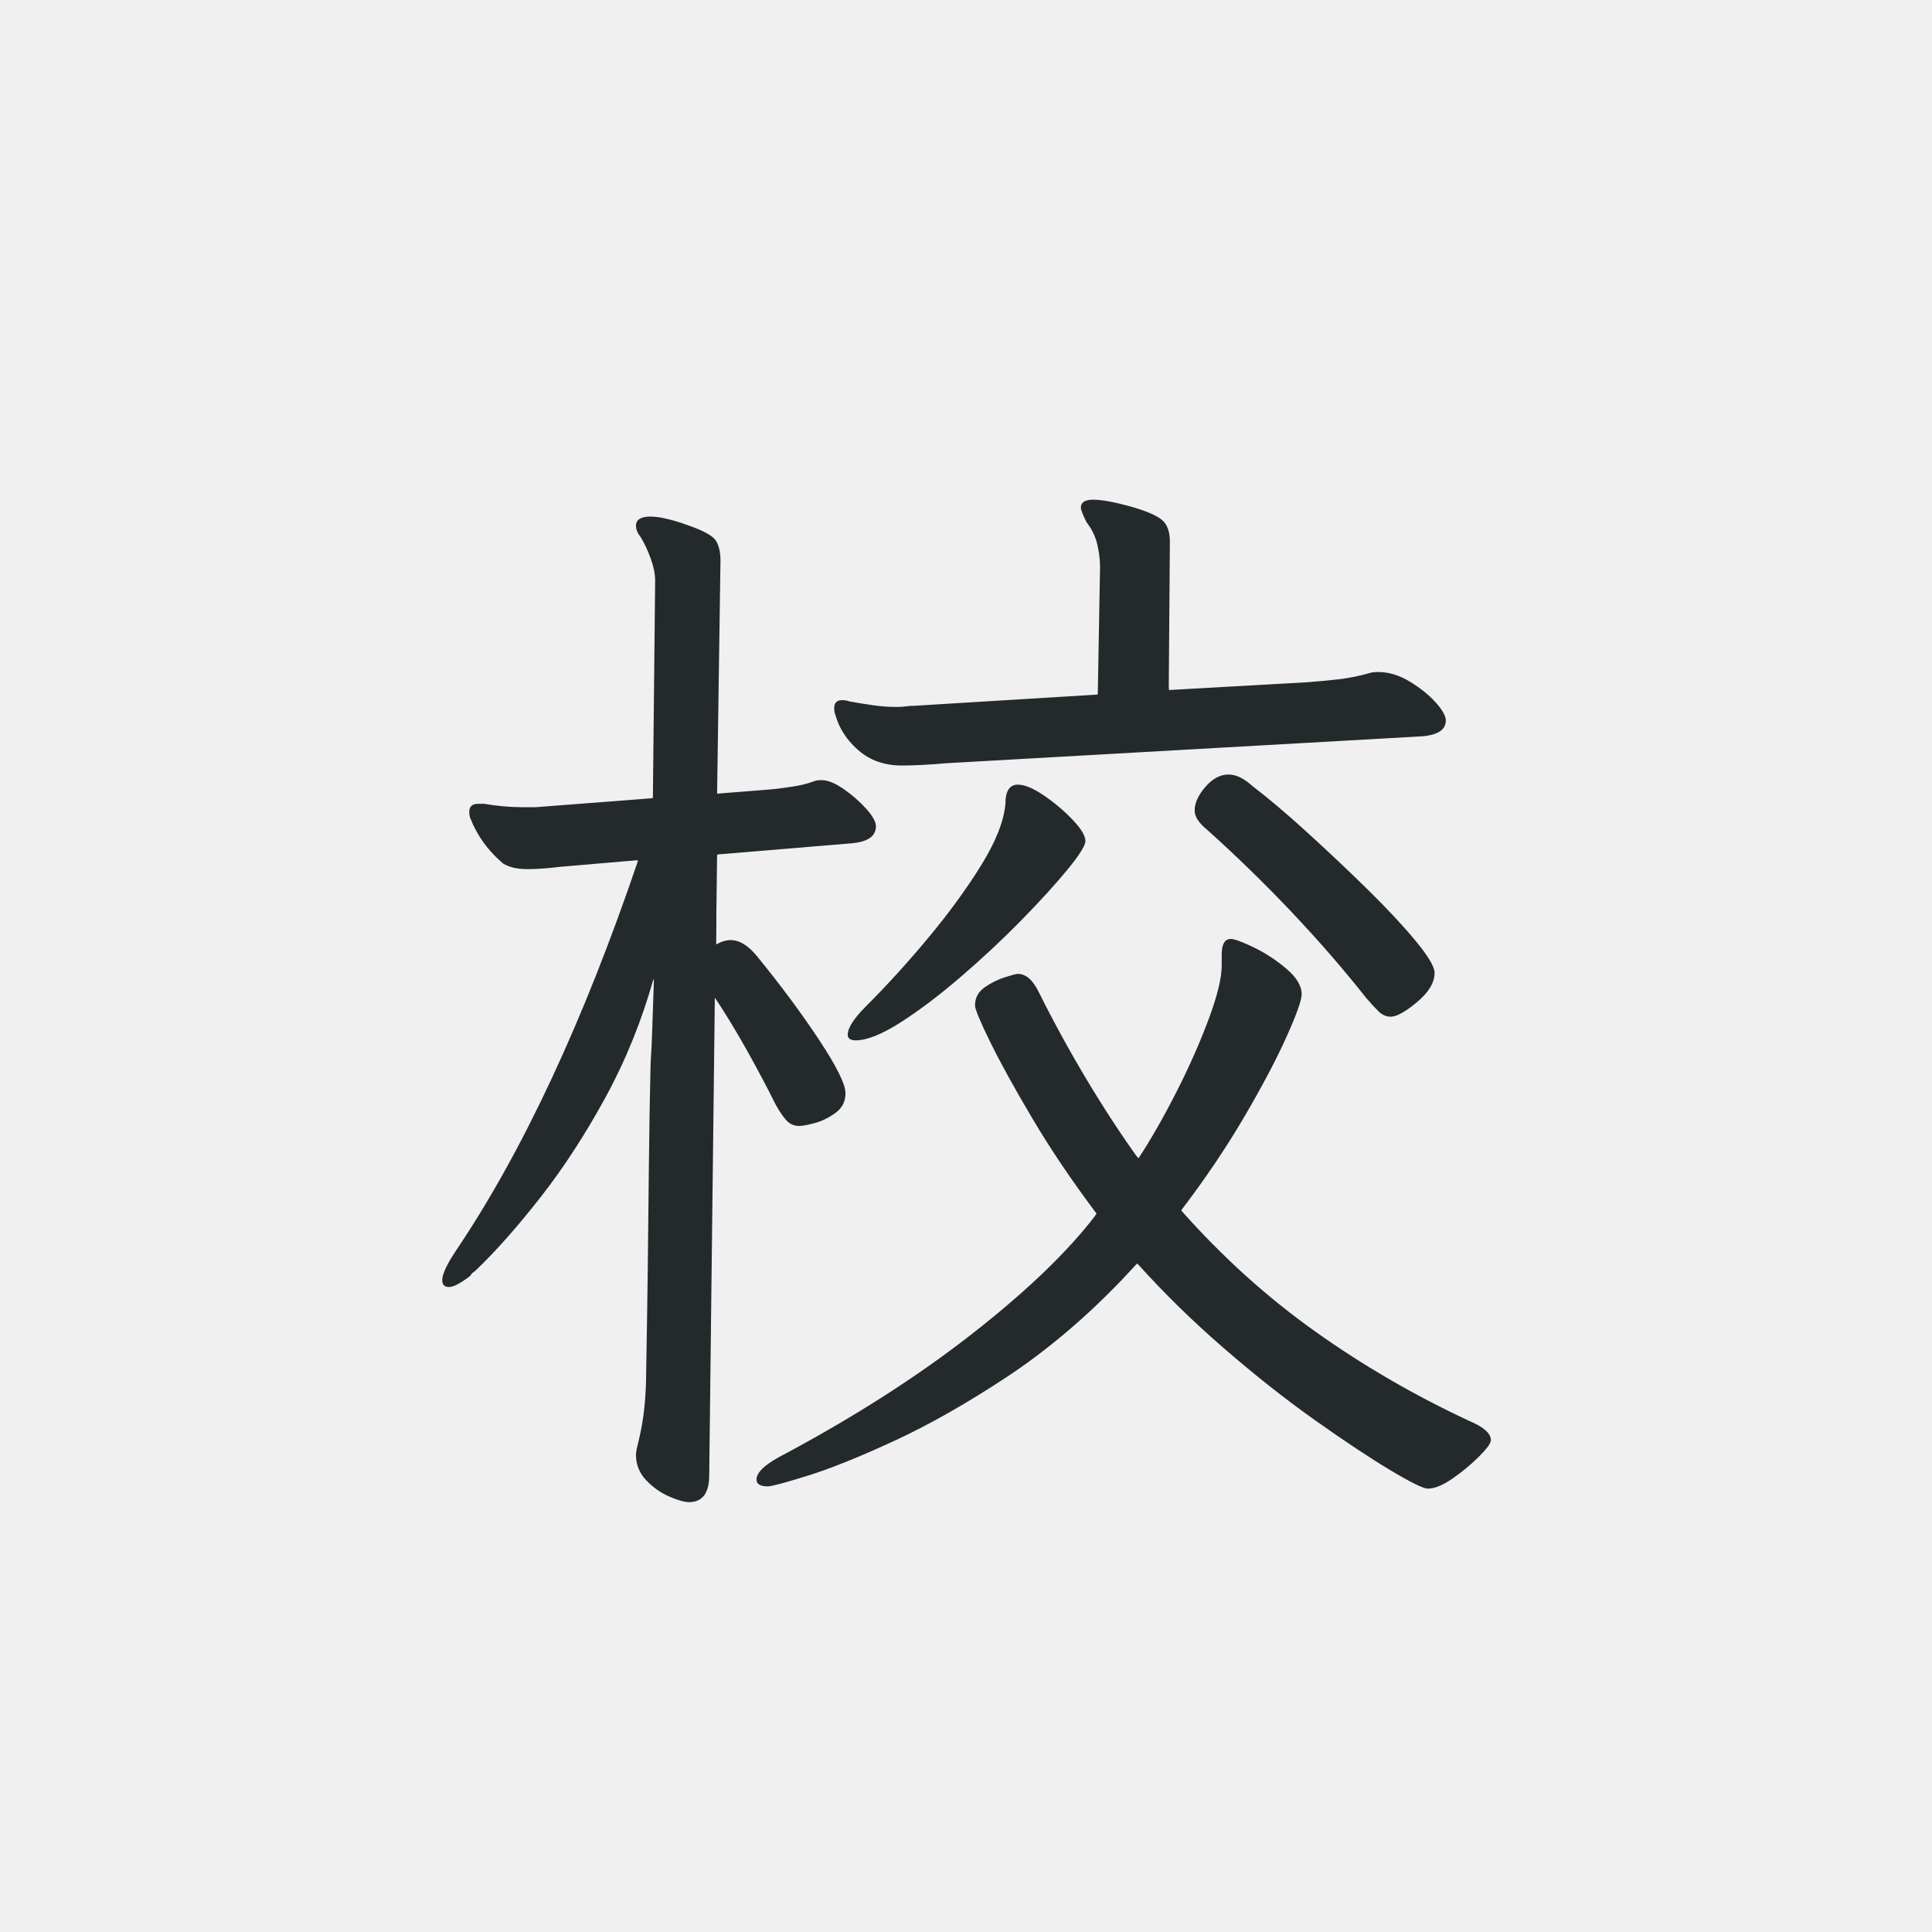
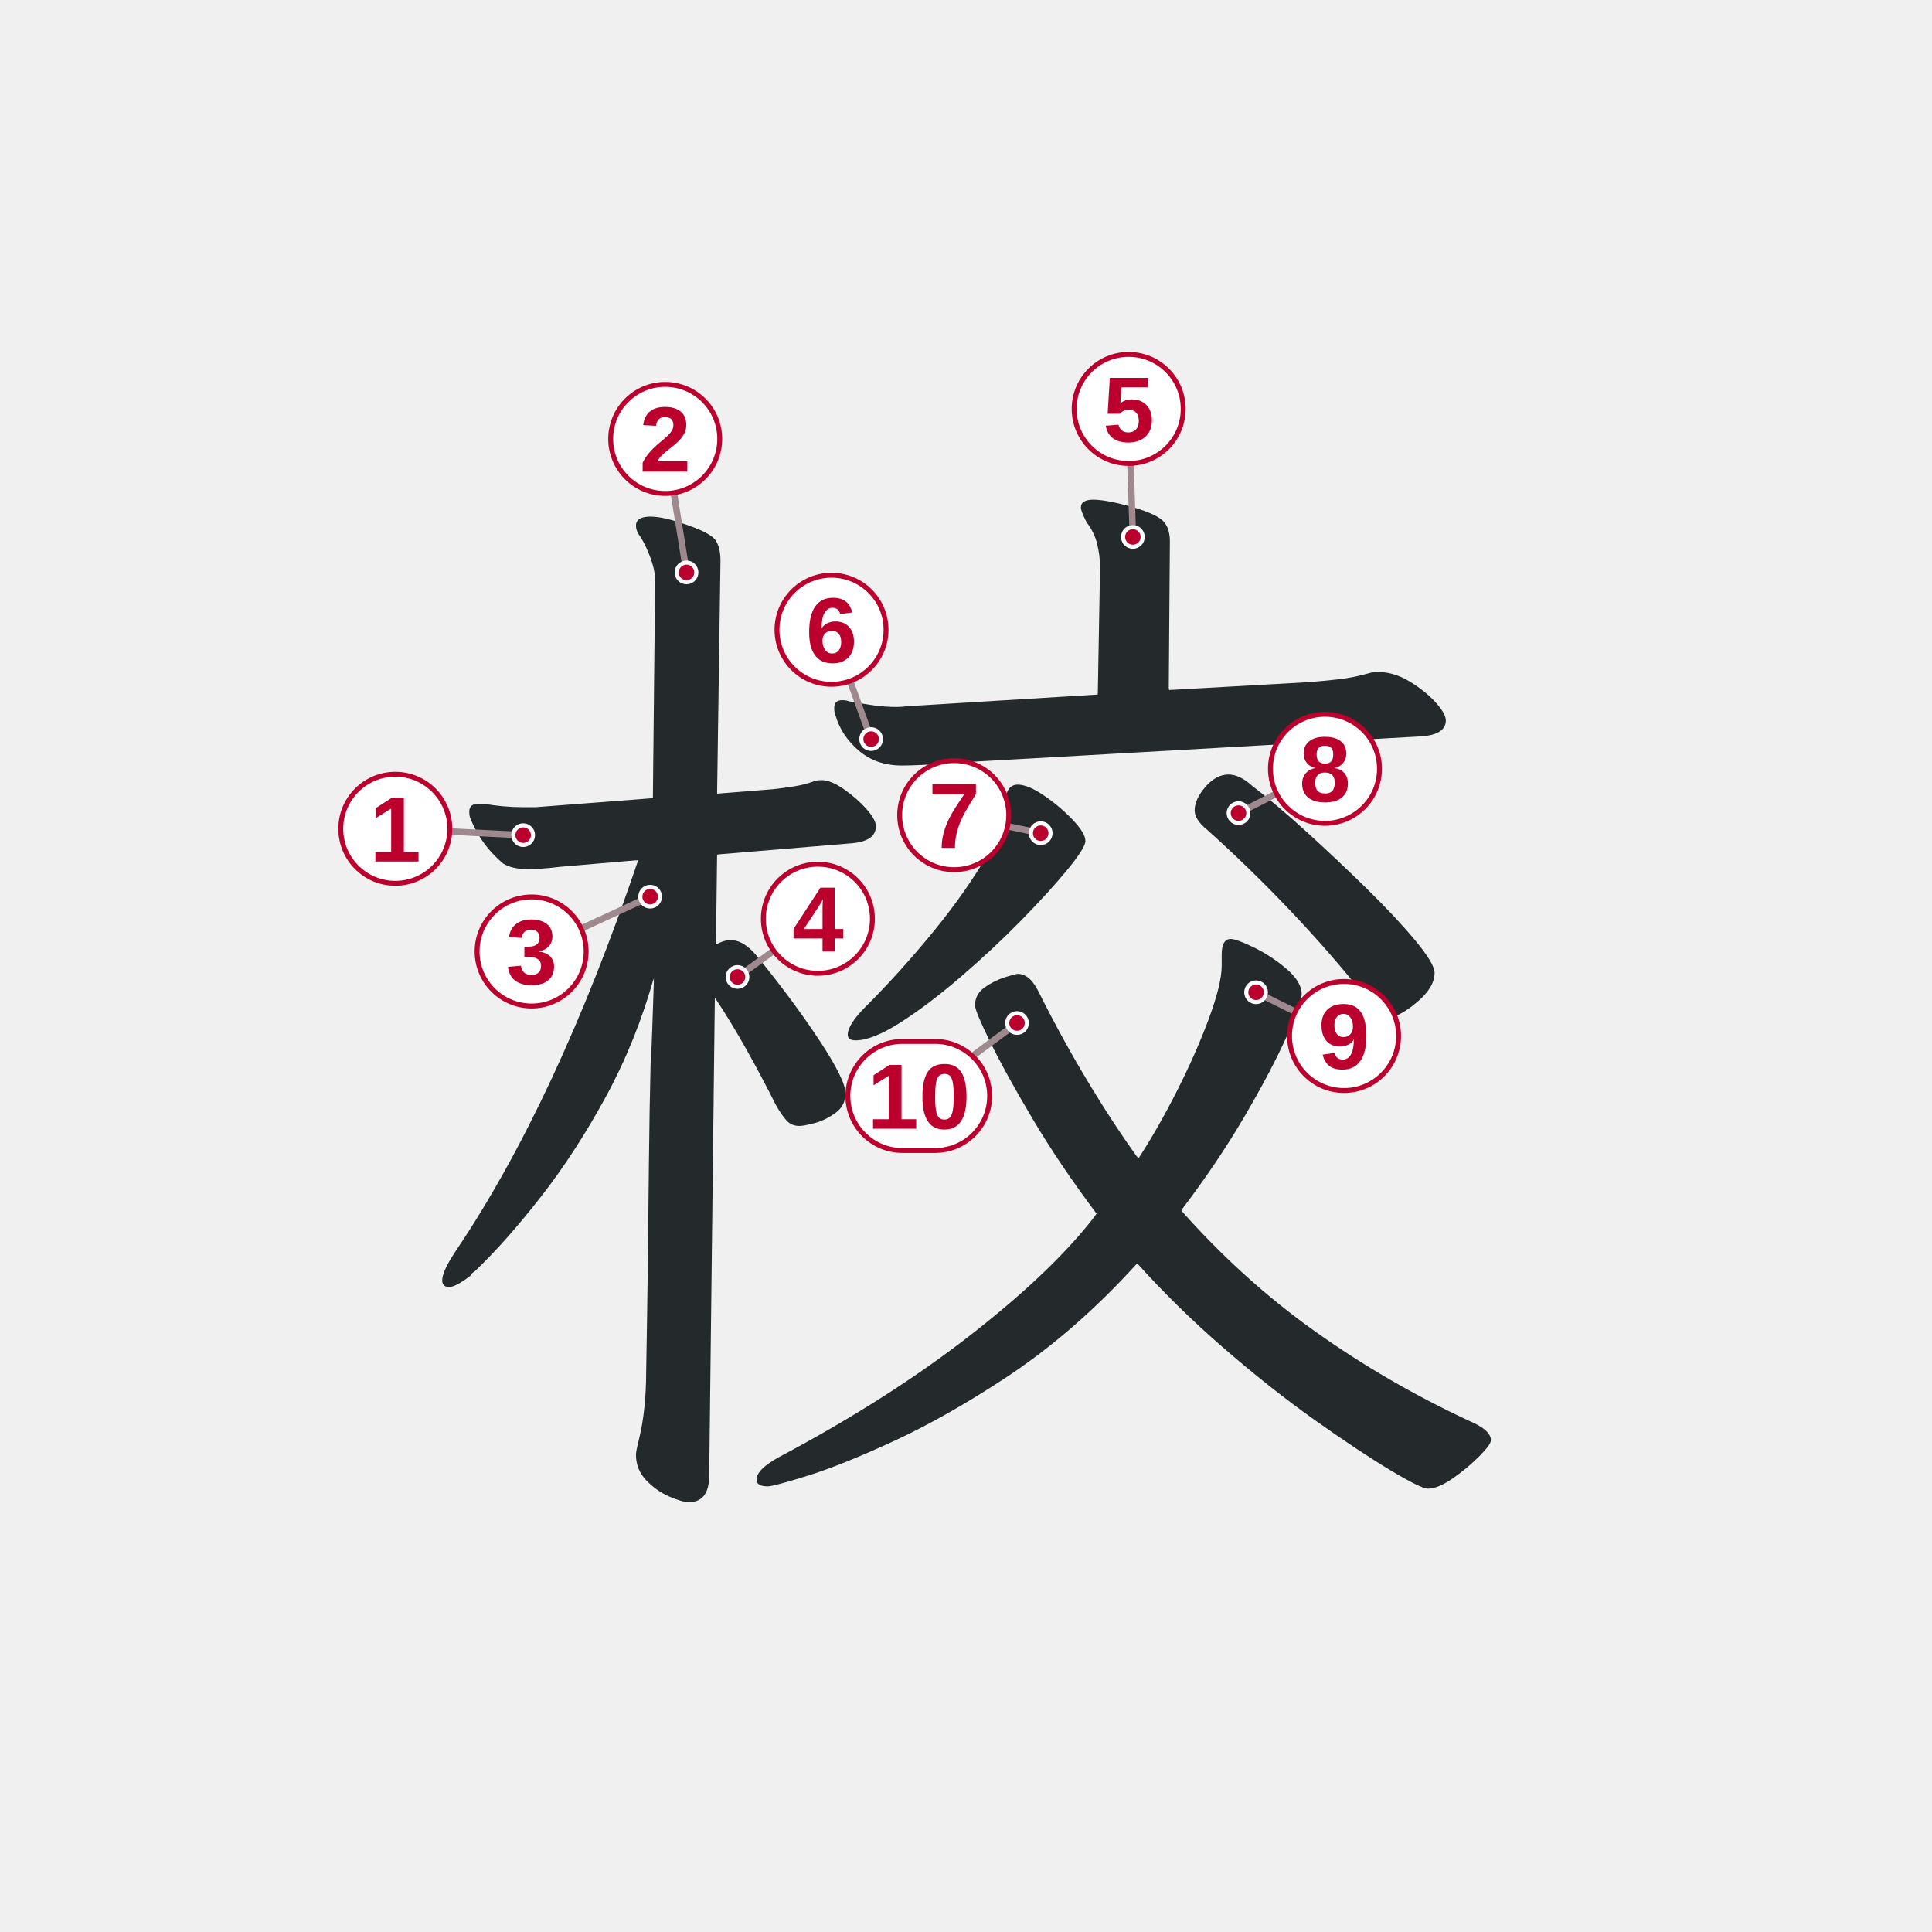
- <svg xmlns="http://www.w3.org/2000/svg" version="1.1" viewBox="0 0 708.66 708.66" width="709" height="709" role="img" aria-labelledby="name desc">
-   <style>.still{display:none}@media(prefers-reduced-motion:reduce){.motion{display:none}.still{display:inline}}</style>
+ <svg xmlns="http://www.w3.org/2000/svg" data-stroke-theme="auto" version="1.1" viewBox="0 0 708.66 708.66" width="709" height="709" role="img" aria-labelledby="name desc">
+   <style>
+ .still,.directions{display:none}
+ .directions{color:#fff}
+ .directions .shaft{fill:none;stroke:currentColor;stroke-width:2.5;stroke-linecap:round;stroke-linejoin:round}
+ .directions polygon{fill:currentColor}
+ .stroke-labels{font-family:Arial,Helvetica,sans-serif;font-size:34px;font-weight:700;text-anchor:middle}
+ .stroke-labels line{stroke:#9d898e;stroke-width:2.4;stroke-linecap:round}
+ .stroke-labels rect{fill:white;stroke:#bc002d;stroke-width:1.8}
+ .stroke-labels circle{fill:#bc002d;stroke:white;stroke-width:1.5}
+ .stroke-labels text{fill:#bc002d}
+ #still:target~.motion{display:none}
+ #still:target~.still,#still:target~.directions{display:inline}
+ @media(prefers-color-scheme:dark){
+   .directions{color:#202526}
+   .guide{fill:#3d4141}
+   .motion,.still{fill:#e6e8e8}
+ }
+ @media(prefers-reduced-motion:reduce){.motion{display:none}.still,.directions{display:inline}}
+ </style>
  <defs>
    <mask id="reveal_1" maskUnits="userSpaceOnUse" x="0" y="0" width="708.66" height="708.66">
      <path d="M142.745 310.143L174.45 307.69L191.9 306.34L302.58 297.77L311.96 297.05L320.44 296.4L352.147 293.97" fill="none" stroke="white" stroke-width="48" stroke-linecap="round" stroke-linejoin="round" stroke-dasharray="212.03 424.06" stroke-dashoffset="0">
-         <animate attributeName="stroke-dashoffset" values="212.03;212.03;0;0" keyTimes="0;0.03;0.091;1" dur="10.014s" repeatCount="indefinite" />
+         <animate attributeName="stroke-dashoffset" values="212.03;212.03;0;0" keyTimes="0;0.03;0.091;1" dur="8.345s" repeatCount="indefinite" />
      </path>
    </mask>
    <mask id="reveal_2" maskUnits="userSpaceOnUse" x="0" y="0" width="708.66" height="708.66">
      <path d="M252.784 153.025L252.15 190.46L251.82 209.96L246.45 529.42L246.29 538.83L246.08 551.33L245.451 588.765" fill="none" stroke="white" stroke-width="57.4" stroke-linecap="round" stroke-linejoin="round" stroke-dasharray="437.8 875.6" stroke-dashoffset="0">
-         <animate attributeName="stroke-dashoffset" values="437.8;437.8;0;0" keyTimes="0;0.106;0.212;1" dur="10.014s" repeatCount="indefinite" />
+         <animate attributeName="stroke-dashoffset" values="437.8;437.8;0;0" keyTimes="0;0.106;0.212;1" dur="8.345s" repeatCount="indefinite" />
      </path>
    </mask>
    <mask id="reveal_3" maskUnits="userSpaceOnUse" x="0" y="0" width="708.66" height="708.66">
      <path d="M254.487 271.282L245.97 301.92L238.47 328.9C225.65 376.06 203.29 419.25 176 460.39L170.75 468.2L168.24 471.93L150.486 498.313" fill="none" stroke="white" stroke-width="48" stroke-linecap="round" stroke-linejoin="round" stroke-dasharray="253.72 507.44" stroke-dashoffset="0">
-         <animate attributeName="stroke-dashoffset" values="253.72;253.72;0;0" keyTimes="0;0.227;0.297;1" dur="10.014s" repeatCount="indefinite" />
+         <animate attributeName="stroke-dashoffset" values="253.72;253.72;0;0" keyTimes="0;0.227;0.297;1" dur="8.345s" repeatCount="indefinite" />
      </path>
    </mask>
    <mask id="reveal_4" maskUnits="userSpaceOnUse" x="0" y="0" width="708.66" height="708.66">
      <path d="M225.461 316.264L250.06 339.24L270.52 358.35Q288.82 374.8 296.59 397.88L299.17 406.94L301.09 413.67L310.324 446.038" fill="none" stroke="white" stroke-width="51.1" stroke-linecap="round" stroke-linejoin="round" stroke-dasharray="161.63 323.26" stroke-dashoffset="0">
-         <animate attributeName="stroke-dashoffset" values="161.63;161.63;0;0" keyTimes="0;0.312;0.363;1" dur="10.014s" repeatCount="indefinite" />
+         <animate attributeName="stroke-dashoffset" values="161.63;161.63;0;0" keyTimes="0;0.312;0.363;1" dur="8.345s" repeatCount="indefinite" />
      </path>
    </mask>
    <mask id="reveal_5" maskUnits="userSpaceOnUse" x="0" y="0" width="708.66" height="708.66">
      <path d="M415.55 146.09L415.55 183.95L415.55 196.95L415.55 246.18L415.55 255.6L415.55 263.6L415.55 301.46" fill="none" stroke="white" stroke-width="58.1" stroke-linecap="round" stroke-linejoin="round" stroke-dasharray="157.37 314.74" stroke-dashoffset="0">
-         <animate attributeName="stroke-dashoffset" values="157.37;157.37;0;0" keyTimes="0;0.378;0.429;1" dur="10.014s" repeatCount="indefinite" />
+         <animate attributeName="stroke-dashoffset" values="157.37;157.37;0;0" keyTimes="0;0.378;0.429;1" dur="8.345s" repeatCount="indefinite" />
      </path>
    </mask>
    <mask id="reveal_6" maskUnits="userSpaceOnUse" x="0" y="0" width="708.66" height="708.66">
      <path d="M276.338 274.432L309.06 271.9L319.53 271.09L510.28 256.32L519.67 255.6L526.15 255.1L558.873 252.575" fill="none" stroke="white" stroke-width="49.7" stroke-linecap="round" stroke-linejoin="round" stroke-dasharray="285.38 570.76" stroke-dashoffset="0">
-         <animate attributeName="stroke-dashoffset" values="285.38;285.38;0;0" keyTimes="0;0.444;0.52;1" dur="10.014s" repeatCount="indefinite" />
+         <animate attributeName="stroke-dashoffset" values="285.38;285.38;0;0" keyTimes="0;0.444;0.52;1" dur="8.345s" repeatCount="indefinite" />
      </path>
    </mask>
    <mask id="reveal_7" maskUnits="userSpaceOnUse" x="0" y="0" width="708.66" height="708.66">
      <path d="M404.691 261.75L388.22 293.22L381.73 305.62C368.31 332.01 349.14 352.35 327.05 369.6L319.53 375.27L309.95 382.49L281.584 403.868" fill="none" stroke="white" stroke-width="54.2" stroke-linecap="round" stroke-linejoin="round" stroke-dasharray="193.31 386.62" stroke-dashoffset="0">
-         <animate attributeName="stroke-dashoffset" values="193.31;193.31;0;0" keyTimes="0;0.535;0.593;1" dur="10.014s" repeatCount="indefinite" />
+         <animate attributeName="stroke-dashoffset" values="193.31;193.31;0;0" keyTimes="0;0.535;0.593;1" dur="8.345s" repeatCount="indefinite" />
      </path>
    </mask>
    <mask id="reveal_8" maskUnits="userSpaceOnUse" x="0" y="0" width="708.66" height="708.66">
      <path d="M410.504 270.063L439.16 288.51L454.29 298.25C474.58 310.91 491.73 328.98 506.84 350.55L512.12 358.35L520.25 370.36L539.354 398.582" fill="none" stroke="white" stroke-width="51.8" stroke-linecap="round" stroke-linejoin="round" stroke-dasharray="186.72 373.44" stroke-dashoffset="0">
-         <animate attributeName="stroke-dashoffset" values="186.72;186.72;0;0" keyTimes="0;0.608;0.664;1" dur="10.014s" repeatCount="indefinite" />
+         <animate attributeName="stroke-dashoffset" values="186.72;186.72;0;0" keyTimes="0;0.608;0.664;1" dur="8.345s" repeatCount="indefinite" />
      </path>
    </mask>
    <mask id="reveal_9" maskUnits="userSpaceOnUse" x="0" y="0" width="708.66" height="708.66">
      <path d="M476.496 315.012L465.79 348.25L460.73 363.96C436.66 440.81 380.1 498.96 290.47 538.1L281.8 541.78L275.36 544.51L243.209 558.139" fill="none" stroke="white" stroke-width="53.2" stroke-linecap="round" stroke-linejoin="round" stroke-dasharray="356.38 712.76" stroke-dashoffset="0">
-         <animate attributeName="stroke-dashoffset" values="356.38;356.38;0;0" keyTimes="0;0.679;0.769;1" dur="10.014s" repeatCount="indefinite" />
+         <animate attributeName="stroke-dashoffset" values="356.38;356.38;0;0" keyTimes="0;0.679;0.769;1" dur="8.345s" repeatCount="indefinite" />
      </path>
    </mask>
    <mask id="reveal_10" maskUnits="userSpaceOnUse" x="0" y="0" width="708.66" height="708.66">
      <path d="M353.681 321.69L366.41 356.9L373.04 375.24C400.38 453.1 459.93 494.05 526.33 527.14L534.78 531.3L544.2 535.94L577.787 552.484" fill="none" stroke="white" stroke-width="57.4" stroke-linecap="round" stroke-linejoin="round" stroke-dasharray="338.19 676.38" stroke-dashoffset="0">
-         <animate attributeName="stroke-dashoffset" values="338.19;338.19;0;0" keyTimes="0;0.784;0.87;1" dur="10.014s" repeatCount="indefinite" />
+         <animate attributeName="stroke-dashoffset" values="338.19;338.19;0;0" keyTimes="0;0.784;0.87;1" dur="8.345s" repeatCount="indefinite" />
      </path>
    </mask>
  </defs>
-   <path fill="#e5e8e7" d="M252.7,550.99q-2.48,0-7.23-2.07t-8.47-5.99-3.72-9.3c0-.82.27-2.34.83-4.54q1.65-6.61,2.27-13.02.62-6.41.62-11.77.41-22.72.62-40.49.2-17.76.41-37.59.21-19.83.62-36.36.41-5.78.62-13.01.21-7.23.62-18.39-6.61,23.55-17.76,44-11.16,20.45-23.76,36.56-12.6,16.12-23.75,26.86c-.28.28-.62.55-1.04.82-.41.28-.76.69-1.03,1.24q-5.37,4.14-7.85,4.13-2.48,0-2.48-2.47,0-3.31,4.96-10.75,36.77-54.53,66.93-143.36l-28.92,2.48q-3.31.42-6.2.62c-1.93.14-3.72.21-5.37.21q-5.79,0-9.09-2.07-8.27-7.02-11.98-16.52c-.28-.55-.41-1.38-.41-2.48,0-1.93,1.1-2.89,3.3-2.89h2.07q7.44,1.24,14.05,1.24h4.95l42.97-3.31.83-79.74q0-3.71-1.66-8.26-1.65-4.54-3.71-7.85-1.66-2.06-1.66-4.13,0-3.3,5.37-3.3,4.96,0,14.05,3.3,8.26,2.9,9.92,5.58,1.64,2.69,1.65,7.23l-1.24,85.52,20.66-1.65q3.72-.41,7.64-1.04,3.92-.62,7.23-1.86c.55-.27,1.51-.41,2.89-.41q3.3,0,8.06,3.31,4.74,3.31,8.26,7.23,3.51,3.93,3.51,6.4,0,5.37-8.67,6.2l-49.58,4.13-.41,33.05c1.92-1.1,3.71-1.65,5.37-1.65q4.96,0,9.91,6.19,12.8,15.71,22.52,30.37,9.7,14.67,9.71,19.62,0,4.56-3.72,7.23-3.72,2.7-7.64,3.72-3.94,1.04-5.58,1.04c-1.93,0-3.51-.69-4.75-2.07q-1.86-2.06-3.93-5.78-4.95-9.92-10.74-20.25-5.79-10.32-11.57-19l-2.06,175.17Q260.14,550.99,252.7,550.99ZM369.21,505.13q-21.91,14.45-41.11,23.34-19.21,8.88-31.81,12.81-12.61,3.92-14.67,3.92-4.13,0-4.13-2.48,0-3.72,8.26-8.26,40.49-21.49,70.86-45.24,30.36-23.75,45.65-44-13.64-18.17-23.55-34.91-9.92-16.73-15.49-28.09-5.58-11.36-5.58-13.43,0-4.13,3.51-6.61,3.51-2.48,7.44-3.72,3.92-1.24,4.75-1.24,4.54,0,7.85,7.02,8.26,16.53,17.56,32.02,9.29,15.5,18.79,28.72,7.03-10.74,14.05-24.59,7.02-13.83,11.78-26.64,4.74-12.8,4.75-19.42v-4.13q0-5.78,3.3-5.79,2.07,0,8.47,3.1,6.4,3.1,11.98,7.85,5.58,4.76,5.58,9.3,0,3.31-5.58,15.7-5.57,12.39-15.49,29.33-9.92,16.95-23.14,34.29,22.72,25.62,49.17,44.41,26.43,18.81,56.6,32.85,7.84,3.3,7.85,7.02,0,1.65-4.34,5.99-4.34,4.34-9.71,8.06-5.37,3.72-9.09,3.72-2.48,0-13.84-6.82-11.37-6.82-27.68-18.38-16.32-11.58-33.46-26.45-17.15-14.87-31.61-30.98l-5.78,6.2Q391.1,490.67,369.21,505.13ZM338.22,280.58c-2.76.15-5.23.21-7.43.21q-9.51,0-15.91-5.58-6.41-5.58-8.47-13.01c-.28-.55-.41-1.38-.41-2.48,0-1.92.96-2.89,2.89-2.89,1.1,0,1.92.14,2.48.41q4.54.83,8.88,1.45,4.34.62,8.47.62c1.37,0,2.54-.07,3.51-.21.96-.14,2-.21,3.1-.21l67.34-4.13.83-46.68q0-4.13-1.03-8.47-1.04-4.34-3.93-8.06c-1.38-2.75-2.07-4.54-2.07-5.37,0-1.92,1.52-2.89,4.55-2.89s7.57.82,13.63,2.48q8.68,2.48,11.57,4.95,2.89,2.48,2.89,7.85l-.41,54.54,51.23-2.89q5.36-.41,10.95-1.04,5.58-.62,11.36-2.27c.83-.27,1.92-.41,3.3-.41q5.79,0,11.57,3.51,5.78,3.52,9.5,7.64,3.72,4.14,3.72,6.61,0,4.96-8.26,5.79l-175.17,9.91Q342.35,280.38,338.22,280.58ZM373.34,287.81q3.72,0,9.5,3.93,5.78,3.93,10.54,8.88,4.74,4.96,4.75,7.85,0,2.48-6.61,10.54-6.62,8.05-16.94,18.59-10.33,10.53-22.11,20.65-11.77,10.13-22.1,16.74-10.33,6.61-16.52,6.61c-1.93,0-2.9-.69-2.9-2.07q0-3.72,6.61-10.33,11.57-11.56,22.93-25.2,11.36-13.63,19.42-26.65,8.06-13.01,8.88-22.51Q368.79,287.82,373.34,287.81ZM519.8,367.55q-6.41,5.37-9.71,5.37c-1.65,0-3.17-.68-4.55-2.07q-2.07-2.06-4.54-4.95-12.39-15.7-27.47-31.61-15.09-15.9-30.78-29.95-4.55-3.72-4.55-7.02,0-4.13,3.93-8.68,3.92-4.54,8.47-4.55,4.12,0,8.67,4.14,8.68,6.61,20.04,16.94,11.36,10.33,22.1,20.86,10.74,10.53,17.77,19,7.02,8.48,7.02,11.78Q526.2,362.18,519.8,367.55Z" />
+   <g id="still" />
+   <path class="guide" fill="#e5e8e7" d="M252.7,550.99q-2.48,0-7.23-2.07t-8.47-5.99-3.72-9.3c0-.82.27-2.34.83-4.54q1.65-6.61,2.27-13.02.62-6.41.62-11.77.41-22.72.62-40.49.2-17.76.41-37.59.21-19.83.62-36.36.41-5.78.62-13.01.21-7.23.62-18.39-6.61,23.55-17.76,44-11.16,20.45-23.76,36.56-12.6,16.12-23.75,26.86c-.28.28-.62.55-1.04.82-.41.28-.76.69-1.03,1.24q-5.37,4.14-7.85,4.13-2.48,0-2.48-2.47,0-3.31,4.96-10.75,36.77-54.53,66.93-143.36l-28.92,2.48q-3.31.42-6.2.62c-1.93.14-3.72.21-5.37.21q-5.79,0-9.09-2.07-8.27-7.02-11.98-16.52c-.28-.55-.41-1.38-.41-2.48,0-1.93,1.1-2.89,3.3-2.89h2.07q7.44,1.24,14.05,1.24h4.95l42.97-3.31.83-79.74q0-3.71-1.66-8.26-1.65-4.54-3.71-7.85-1.66-2.06-1.66-4.13,0-3.3,5.37-3.3,4.96,0,14.05,3.3,8.26,2.9,9.92,5.58,1.64,2.69,1.65,7.23l-1.24,85.52,20.66-1.65q3.72-.41,7.64-1.04,3.92-.62,7.23-1.86c.55-.27,1.51-.41,2.89-.41q3.3,0,8.06,3.31,4.74,3.31,8.26,7.23,3.51,3.93,3.51,6.4,0,5.37-8.67,6.2l-49.58,4.13-.41,33.05c1.92-1.1,3.71-1.65,5.37-1.65q4.96,0,9.91,6.19,12.8,15.71,22.52,30.37,9.7,14.67,9.71,19.62,0,4.56-3.72,7.23-3.72,2.7-7.64,3.72-3.94,1.04-5.58,1.04c-1.93,0-3.51-.69-4.75-2.07q-1.86-2.06-3.93-5.78-4.95-9.92-10.74-20.25-5.79-10.32-11.57-19l-2.06,175.17Q260.14,550.99,252.7,550.99ZM369.21,505.13q-21.91,14.45-41.11,23.34-19.21,8.88-31.81,12.81-12.61,3.92-14.67,3.92-4.13,0-4.13-2.48,0-3.72,8.26-8.26,40.49-21.49,70.86-45.24,30.36-23.75,45.65-44-13.64-18.17-23.55-34.91-9.92-16.73-15.49-28.09-5.58-11.36-5.58-13.43,0-4.13,3.51-6.61,3.51-2.48,7.44-3.72,3.92-1.24,4.75-1.24,4.54,0,7.85,7.02,8.26,16.53,17.56,32.02,9.29,15.5,18.79,28.72,7.03-10.74,14.05-24.59,7.02-13.83,11.78-26.64,4.74-12.8,4.75-19.42v-4.13q0-5.78,3.3-5.79,2.07,0,8.47,3.1,6.4,3.1,11.98,7.85,5.58,4.76,5.58,9.3,0,3.31-5.58,15.7-5.57,12.39-15.49,29.33-9.92,16.95-23.14,34.29,22.72,25.62,49.17,44.41,26.43,18.81,56.6,32.85,7.84,3.3,7.85,7.02,0,1.65-4.34,5.99-4.34,4.34-9.71,8.06-5.37,3.72-9.09,3.72-2.48,0-13.84-6.82-11.37-6.82-27.68-18.38-16.32-11.58-33.46-26.45-17.15-14.87-31.61-30.98l-5.78,6.2Q391.1,490.67,369.21,505.13ZM338.22,280.58c-2.76.15-5.23.21-7.43.21q-9.51,0-15.91-5.58-6.41-5.58-8.47-13.01c-.28-.55-.41-1.38-.41-2.48,0-1.92.96-2.89,2.89-2.89,1.1,0,1.92.14,2.48.41q4.54.83,8.88,1.45,4.34.62,8.47.62c1.37,0,2.54-.07,3.51-.21.96-.14,2-.21,3.1-.21l67.34-4.13.83-46.68q0-4.13-1.03-8.47-1.04-4.34-3.93-8.06c-1.38-2.75-2.07-4.54-2.07-5.37,0-1.92,1.52-2.89,4.55-2.89s7.57.82,13.63,2.48q8.68,2.48,11.57,4.95,2.89,2.48,2.89,7.85l-.41,54.54,51.23-2.89q5.36-.41,10.95-1.04,5.58-.62,11.36-2.27c.83-.27,1.92-.41,3.3-.41q5.79,0,11.57,3.51,5.78,3.52,9.5,7.64,3.72,4.14,3.72,6.61,0,4.96-8.26,5.79l-175.17,9.91Q342.35,280.38,338.22,280.58ZM373.34,287.81q3.72,0,9.5,3.93,5.78,3.93,10.54,8.88,4.74,4.96,4.75,7.85,0,2.48-6.61,10.54-6.62,8.05-16.94,18.59-10.33,10.53-22.11,20.65-11.77,10.13-22.1,16.74-10.33,6.61-16.52,6.61c-1.93,0-2.9-.69-2.9-2.07q0-3.72,6.61-10.33,11.57-11.56,22.93-25.2,11.36-13.63,19.42-26.65,8.06-13.01,8.88-22.51Q368.79,287.82,373.34,287.81ZM519.8,367.55q-6.41,5.37-9.71,5.37c-1.65,0-3.17-.68-4.55-2.07q-2.07-2.06-4.54-4.95-12.39-15.7-27.47-31.61-15.09-15.9-30.78-29.95-4.55-3.72-4.55-7.02,0-4.13,3.93-8.68,3.92-4.54,8.47-4.55,4.12,0,8.67,4.14,8.68,6.61,20.04,16.94,11.36,10.33,22.1,20.86,10.74,10.53,17.77,19,7.02,8.48,7.02,11.78Q526.2,362.18,519.8,367.55Z" />
  <g class="motion" fill="#242a2b">
    <path id="stroke_01" mask="url(#reveal_1)" d="M309.51 289.47C312.67 291.677 315.423 294.087 317.77 296.7C319.24 298.346 320.248 299.8 320.794 301.062L321.008 303.83L320.794 301.062L320.921 301.375L320.962 301.487L321.038 301.709L321.072 301.816L321.149 302.093L321.158 302.127L321.219 302.428L321.232 302.514L321.26 302.732L321.268 302.818C321.276 302.914 321.28 303.008 321.28 303.1C321.28 303.317 321.269 303.528 321.247 303.733L321.241 303.782L321.159 304.286C321.133 304.403 321.103 304.517 321.07 304.63L321.07 304.63C320.33 307.276 317.507 308.831 312.61 309.3L263.03 313.43L263.026 313.768L233.922 316.022C233.987 315.854 234.048 315.672 234.11 315.49L205.19 317.97C202.983 318.25 200.917 318.457 198.99 318.59C197.06 318.73 195.27 318.8 193.62 318.8C189.76 318.8 186.73 318.11 184.53 316.73C180.067 312.941 176.6 308.611 174.146 303.729L174.146 303.729L174.145 303.726L173.69 302.826L173.447 302.309C173.125 301.622 172.828 300.921 172.55 300.21C172.27 299.66 172.14 298.83 172.14 297.73C172.14 297.623 172.143 297.518 172.151 297.418L172.156 297.349L172.19 297.063L172.197 297.024L172.248 296.783L172.262 296.727L172.34 296.484L172.361 296.431L172.447 296.238L172.47 296.192L172.588 295.995L172.63 295.935L172.746 295.785C172.762 295.765 172.78 295.745 172.798 295.727L172.929 295.597L173.004 295.531L173.131 295.433C173.173 295.401 173.217 295.371 173.265 295.344L173.357 295.289L173.485 295.22C173.991 294.966 174.643 294.84 175.44 294.84L177.51 294.84C182.47 295.667 187.153 296.08 191.56 296.08L196.51 296.08L239.48 292.77L239.483 292.518L263.037 290.63L263.03 291.12L283.69 289.47C286.17 289.197 288.717 288.85 291.33 288.43C293.943 288.017 296.353 287.397 298.56 286.57C299.11 286.3 300.07 286.16 301.45 286.16C303.65 286.16 306.337 287.263 309.51 289.47Z" />
    <path id="stroke_02" mask="url(#reveal_2)" d="M244.745 190.341C247.06 190.888 249.713 191.706 252.7 192.79C258.207 194.723 261.513 196.583 262.62 198.37C263.713 200.163 264.263 202.573 264.27 205.6L263.03 291.12L263.411 291.09L263.317 313.406L263.03 313.43L262.62 346.48C262.791 346.382 262.961 346.289 263.128 346.205L262.52 366.392C262.413 366.221 262.307 366.06 262.2 365.9L260.14 541.07C260.14 547.683 257.66 550.99 252.7 550.99C251.047 550.99 248.637 550.3 245.47 548.92C242.303 547.54 239.48 545.543 237 542.93C234.52 540.317 233.28 537.217 233.28 533.63C233.28 532.81 233.55 531.29 234.11 529.09C235.21 524.683 235.967 520.343 236.38 516.07C236.793 511.797 237 507.873 237 504.3C237.273 489.153 237.48 475.657 237.62 463.81C237.753 451.97 237.89 439.44 238.03 426.22C238.17 413 238.377 400.88 238.65 389.86C238.923 386.007 239.13 381.67 239.27 376.85C239.41 372.03 239.617 365.9 239.89 358.46C239.785 358.836 239.678 359.21 239.547 359.568L239.022 292.805L239.48 292.77L240.31 213.03C240.31 210.557 239.757 207.803 238.65 204.77C237.55 201.743 236.313 199.127 234.94 196.92C233.833 195.547 233.28 194.17 233.28 192.79C233.28 191.591 233.812 190.719 234.879 190.176ZM239.935 189.541L239.962 189.542L241.337 189.691L241.41 189.7L242.844 189.936L243 189.964L244.443 190.273L244.743 190.341L244.745 190.341L234.879 190.176L234.879 190.176L235.176 190.039L235.266 190.001L235.534 189.904L235.692 189.853L235.944 189.782L236.158 189.731L236.4 189.679L236.666 189.633L236.901 189.597L237.218 189.561L237.444 189.538L237.831 189.514L238.028 189.502L238.65 189.49Z" />
    <path id="stroke_03" mask="url(#reveal_3)" d="M167.336 471.325L167.321 471.331C167.11 471.431 166.906 471.521 166.712 471.598L166.57 471.656L166.387 471.722L166.178 471.796L166.016 471.846L165.805 471.907L165.658 471.944L165.449 471.989L165.319 472.014L165.103 472.044L164.999 472.056L164.7 472.07L164.4 472.06L164.318 472.052L164.119 472.031L163.997 472.009L163.857 471.983L163.741 471.951L163.615 471.916L163.519 471.878L163.392 471.829L163.286 471.773L163.189 471.723L163.086 471.653L163.005 471.597L162.93 471.532L162.84 471.452L162.774 471.377L162.695 471.288L162.637 471.205L162.569 471.105L162.512 470.997L162.462 470.902L162.409 470.768L162.375 470.681L162.334 470.536L162.307 470.439L162.277 470.277L162.259 470.179L162.24 469.999C162.226 469.873 162.22 469.74 162.22 469.6C162.22 469.468 162.226 469.331 162.238 469.189L162.243 469.145L162.292 468.752L162.304 468.675L162.373 468.322C162.393 468.229 162.416 468.133 162.44 468.035ZM256.38 304.82L246.7 339.45L242.26 353.45L239.826 360.207C239.847 359.643 239.868 359.056 239.89 358.46C235.483 374.16 229.563 388.827 222.13 402.46C214.69 416.093 206.77 428.28 198.37 439.02C189.97 449.767 182.053 458.72 174.62 465.88C174.34 466.16 174 466.43 173.58 466.7C173.17 466.98 172.82 467.39 172.55 467.94C170.494 469.526 168.755 470.654 167.336 471.325L162.44 468.035C162.982 465.838 164.563 462.775 167.18 458.85C191.693 422.497 214.003 374.71 234.11 315.49L233.279 315.561L234.02 315.03L238.26 299.78Z" />
    <path id="stroke_04" mask="url(#reveal_4)" d="M262.746 336.308L262.62 346.48C264.54 345.38 266.33 344.83 267.99 344.83C271.297 344.83 274.6 346.893 277.9 351.02C286.433 361.493 293.94 371.617 300.42 381.39C306.887 391.17 310.123 397.71 310.13 401.01C310.13 404.05 308.89 406.46 306.41 408.24C303.93 410.04 301.383 411.28 298.77 411.96C296.143 412.653 294.283 413 293.19 413C291.26 413 289.68 412.31 288.44 410.93C287.2 409.557 285.89 407.63 284.51 405.15C281.21 398.537 277.63 391.787 273.77 384.9C269.91 378.02 266.053 371.687 262.2 365.9L262.195 366.31L242.21 347.64L257.43 331.34Z" />
    <path id="stroke_05" mask="url(#reveal_5)" d="M402.191 183.327L402.242 183.33L403.488 183.437L403.619 183.45L404.895 183.615L405.168 183.654L406.398 183.858L406.915 183.95C409.132 184.358 411.712 184.965 414.65 185.77C420.437 187.423 424.293 189.073 426.22 190.72C428.147 192.373 429.11 194.99 429.11 198.57L428.7 253.11L429.15 253.085L429.15 263.6L402.65 263.6L402.65 254.761L402.67 254.76L403.5 208.08C403.5 205.327 403.157 202.503 402.47 199.61C401.777 196.717 400.467 194.03 398.54 191.55C397.16 188.8 396.47 187.01 396.47 186.18C396.47 185.174 396.887 184.429 397.725 183.95L398.008 183.803L398.064 183.779L398.328 183.672L398.438 183.635L398.686 183.558L398.848 183.517L399.081 183.463L399.293 183.425L399.512 183.388L399.776 183.357L399.98 183.334L400.309 183.312L400.483 183.301L401.02 183.29Z" />
    <path id="stroke_06" mask="url(#reveal_6)" d="M517.11 250.01C520.817 252.268 523.889 254.71 526.318 257.34L526.318 257.34L526.61 257.65C529.09 260.41 530.33 262.613 530.33 264.26C530.33 264.445 530.321 264.626 530.301 264.8L530.29 264.908L530.206 265.404L530.184 265.492L530.053 265.93L530.033 265.99L529.837 266.43L529.784 266.531L529.535 266.938L529.484 267.005L529.219 267.336L529.136 267.431L528.797 267.762L528.67 267.871L528.347 268.124C528.288 268.169 528.226 268.213 528.159 268.254L527.833 268.459L527.614 268.586L527.197 268.799L526.733 262.744L527.197 268.799C525.898 269.421 524.188 269.837 522.07 270.05L346.9 279.96C343.867 280.24 340.973 280.447 338.22 280.58C335.46 280.73 332.99 280.79 330.79 280.79C324.45 280.79 319.147 278.93 314.88 275.21C312.307 272.97 310.259 270.506 308.747 267.814L308.747 267.814C308.64 267.628 308.536 267.44 308.437 267.251L307.776 265.928C307.74 265.855 307.707 265.781 307.674 265.707L307.025 264.108L306.967 263.947C306.759 263.374 306.574 262.791 306.41 262.2C306.13 261.65 306 260.82 306 259.72C306 259.61 306.003 259.503 306.01 259.4L306.018 259.303L306.04 259.095L306.055 258.991L306.09 258.803L306.11 258.71L306.168 258.5L306.183 258.452L306.276 258.214L306.306 258.152L306.389 257.994L306.434 257.921L306.523 257.789L306.574 257.722L306.688 257.593L306.732 257.546L306.907 257.391L306.949 257.361L307.103 257.255L307.177 257.212L307.321 257.137L307.405 257.098L307.567 257.034L307.648 257.005L307.903 256.933C307.903 256.933 307.903 256.933 307.904 256.933L308.553 265.315L307.904 256.933C308.198 256.864 308.527 256.83 308.89 256.83C309.99 256.83 310.81 256.97 311.37 257.24C314.397 257.793 317.357 258.277 320.25 258.69C323.143 259.103 325.967 259.31 328.72 259.31C330.09 259.31 331.26 259.24 332.23 259.1C333.19 258.96 334.23 258.89 335.33 258.89L402.67 254.76L402.674 254.518L402.68 254.52L428.5 252.45L428.706 252.371L428.7 253.11L479.93 250.22C483.503 249.947 487.153 249.6 490.88 249.18C494.6 248.767 498.387 248.01 502.24 246.91C503.07 246.64 504.16 246.5 505.54 246.5C509.4 246.5 513.257 247.67 517.11 250.01Z" />
    <path id="stroke_07" mask="url(#reveal_7)" d="M382.84 291.74C386.693 294.36 390.207 297.32 393.38 300.62C396.54 303.927 398.123 306.543 398.13 308.47C398.13 310.123 395.927 313.637 391.52 319.01C387.107 324.377 381.46 330.573 374.58 337.6C367.693 344.62 360.323 351.503 352.47 358.25C344.623 365.003 337.257 370.583 330.37 374.99C323.483 379.397 317.977 381.6 313.85 381.6C311.92 381.6 310.95 380.91 310.95 379.53C310.95 377.05 313.153 373.607 317.56 369.2C325.273 361.493 332.917 353.093 340.49 344C348.063 334.913 354.537 326.03 359.91 317.35C365.283 308.677 368.243 301.173 368.79 294.84C368.79 290.16 370.307 287.817 373.34 287.81C375.82 287.81 378.987 289.12 382.84 291.74Z" />
    <path id="stroke_08" mask="url(#reveal_8)" d="M459.27 288.23C465.057 292.637 471.737 298.283 479.31 305.17C486.883 312.057 494.25 319.01 501.41 326.03C508.57 333.05 514.493 339.383 519.18 345.03C523.86 350.683 526.2 354.61 526.2 356.81C526.2 360.39 524.067 363.97 519.8 367.55C515.527 371.13 512.29 372.92 510.09 372.92C508.44 372.92 506.92 372.24 505.54 370.85C504.16 369.477 502.647 367.827 501 365.9C492.74 355.433 483.583 344.897 473.53 334.29C463.47 323.69 453.21 313.707 442.75 304.34C439.717 301.86 438.2 299.52 438.2 297.32C438.2 294.567 439.51 291.673 442.13 288.64C444.743 285.613 447.567 284.097 450.6 284.09C453.347 284.09 456.237 285.47 459.27 288.23Z" />
    <path id="stroke_09" mask="url(#reveal_9)" d="M459.89 347.51C464.157 349.577 468.15 352.193 471.87 355.36C475.59 358.533 477.45 361.633 477.45 364.66C477.45 366.867 475.59 372.1 471.87 380.36C468.157 388.62 462.993 398.397 456.38 409.69C449.767 420.99 442.053 432.42 433.24 443.98C433.4 444.16 433.56 444.34 433.724 444.511L432.99 444.85L423.79 456.63L417.51 463.81C417.378 463.676 417.254 463.538 417.13 463.4L411.35 469.6C397.85 483.647 383.803 495.49 369.21 505.13C354.603 514.763 340.9 522.543 328.1 528.47C315.293 534.39 304.69 538.66 296.29 541.28C287.883 543.893 282.993 545.2 281.62 545.2C278.867 545.2 277.49 544.373 277.49 542.72C277.49 540.24 280.243 537.487 285.75 534.46C312.743 520.133 336.363 505.053 356.61 489.22C376.85 473.387 392.067 458.72 402.26 445.22C402.23 445.18 402.2 445.14 402.173 445.102L408.97 436.36L416.68 425.19L416.972 424.17C417.16 424.451 417.35 424.716 417.54 424.98C422.227 417.82 426.91 409.623 431.59 400.39C436.27 391.17 440.197 382.29 443.37 373.75C446.53 365.217 448.113 358.743 448.12 354.33L448.12 350.2C448.12 346.347 449.22 344.417 451.42 344.41C452.8 344.41 455.623 345.443 459.89 347.51Z" />
    <path id="stroke_10" mask="url(#reveal_10)" d="M381.19 364.24C386.697 375.26 392.55 385.933 398.75 396.26C404.943 406.593 411.207 416.167 417.54 424.98C417.642 424.824 417.744 424.667 417.846 424.495L421.48 429.56L430.66 440.74L433.426 443.729C433.368 443.812 433.304 443.896 433.24 443.98C448.387 461.06 464.777 475.863 482.41 488.39C500.03 500.93 518.897 511.88 539.01 521.24C544.237 523.44 546.853 525.78 546.86 528.26C546.86 529.36 545.413 531.357 542.52 534.25C539.627 537.143 536.39 539.83 532.81 542.31C529.23 544.79 526.2 546.03 523.72 546.03C522.067 546.03 517.453 543.757 509.88 539.21C502.3 534.663 493.073 528.537 482.2 520.83C471.32 513.11 460.167 504.293 448.74 494.38C437.307 484.467 426.77 474.14 417.13 463.4L416.772 463.784L410.01 455.96L402.53 446.35L401.757 445.854C401.943 445.638 402.102 445.429 402.26 445.22C393.167 433.107 385.317 421.47 378.71 410.31C372.097 399.157 366.933 389.793 363.22 382.22C359.5 374.647 357.64 370.17 357.64 368.79C357.64 366.037 358.81 363.833 361.15 362.18C363.49 360.527 365.97 359.287 368.59 358.46C371.203 357.633 372.787 357.22 373.34 357.22C376.367 357.22 378.983 359.56 381.19 364.24Z" />
  </g>
  <path class="still" fill="#242a2b" d="M252.7,550.99q-2.48,0-7.23-2.07t-8.47-5.99-3.72-9.3c0-.82.27-2.34.83-4.54q1.65-6.61,2.27-13.02.62-6.41.62-11.77.41-22.72.62-40.49.2-17.76.41-37.59.21-19.83.62-36.36.41-5.78.62-13.01.21-7.23.62-18.39-6.61,23.55-17.76,44-11.16,20.45-23.76,36.56-12.6,16.12-23.75,26.86c-.28.28-.62.55-1.04.82-.41.28-.76.69-1.03,1.24q-5.37,4.14-7.85,4.13-2.48,0-2.48-2.47,0-3.31,4.96-10.75,36.77-54.53,66.93-143.36l-28.92,2.48q-3.31.42-6.2.62c-1.93.14-3.72.21-5.37.21q-5.79,0-9.09-2.07-8.27-7.02-11.98-16.52c-.28-.55-.41-1.38-.41-2.48,0-1.93,1.1-2.89,3.3-2.89h2.07q7.44,1.24,14.05,1.24h4.95l42.97-3.31.83-79.74q0-3.71-1.66-8.26-1.65-4.54-3.71-7.85-1.66-2.06-1.66-4.13,0-3.3,5.37-3.3,4.96,0,14.05,3.3,8.26,2.9,9.92,5.58,1.64,2.69,1.65,7.23l-1.24,85.52,20.66-1.65q3.72-.41,7.64-1.04,3.92-.62,7.23-1.86c.55-.27,1.51-.41,2.89-.41q3.3,0,8.06,3.31,4.74,3.31,8.26,7.23,3.51,3.93,3.51,6.4,0,5.37-8.67,6.2l-49.58,4.13-.41,33.05c1.92-1.1,3.71-1.65,5.37-1.65q4.96,0,9.91,6.19,12.8,15.71,22.52,30.37,9.7,14.67,9.71,19.62,0,4.56-3.72,7.23-3.72,2.7-7.64,3.72-3.94,1.04-5.58,1.04c-1.93,0-3.51-.69-4.75-2.07q-1.86-2.06-3.93-5.78-4.95-9.92-10.74-20.25-5.79-10.32-11.57-19l-2.06,175.17Q260.14,550.99,252.7,550.99ZM369.21,505.13q-21.91,14.45-41.11,23.34-19.21,8.88-31.81,12.81-12.61,3.92-14.67,3.92-4.13,0-4.13-2.48,0-3.72,8.26-8.26,40.49-21.49,70.86-45.24,30.36-23.75,45.65-44-13.64-18.17-23.55-34.91-9.92-16.73-15.49-28.09-5.58-11.36-5.58-13.43,0-4.13,3.51-6.61,3.51-2.48,7.44-3.72,3.92-1.24,4.75-1.24,4.54,0,7.85,7.02,8.26,16.53,17.56,32.02,9.29,15.5,18.79,28.72,7.03-10.74,14.05-24.59,7.02-13.83,11.78-26.64,4.74-12.8,4.75-19.42v-4.13q0-5.78,3.3-5.79,2.07,0,8.47,3.1,6.4,3.1,11.98,7.85,5.58,4.76,5.58,9.3,0,3.31-5.58,15.7-5.57,12.39-15.49,29.33-9.92,16.95-23.14,34.29,22.72,25.62,49.17,44.41,26.43,18.81,56.6,32.85,7.84,3.3,7.85,7.02,0,1.65-4.34,5.99-4.34,4.34-9.71,8.06-5.37,3.72-9.09,3.72-2.48,0-13.84-6.82-11.37-6.82-27.68-18.38-16.32-11.58-33.46-26.45-17.15-14.87-31.61-30.98l-5.78,6.2Q391.1,490.67,369.21,505.13ZM338.22,280.58c-2.76.15-5.23.21-7.43.21q-9.51,0-15.91-5.58-6.41-5.58-8.47-13.01c-.28-.55-.41-1.38-.41-2.48,0-1.92.96-2.89,2.89-2.89,1.1,0,1.92.14,2.48.41q4.54.83,8.88,1.45,4.34.62,8.47.62c1.37,0,2.54-.07,3.51-.21.96-.14,2-.21,3.1-.21l67.34-4.13.83-46.68q0-4.13-1.03-8.47-1.04-4.34-3.93-8.06c-1.38-2.75-2.07-4.54-2.07-5.37,0-1.92,1.52-2.89,4.55-2.89s7.57.82,13.63,2.48q8.68,2.48,11.57,4.95,2.89,2.48,2.89,7.85l-.41,54.54,51.23-2.89q5.36-.41,10.95-1.04,5.58-.62,11.36-2.27c.83-.27,1.92-.41,3.3-.41q5.79,0,11.57,3.51,5.78,3.52,9.5,7.64,3.72,4.14,3.72,6.61,0,4.96-8.26,5.79l-175.17,9.91Q342.35,280.38,338.22,280.58ZM373.34,287.81q3.72,0,9.5,3.93,5.78,3.93,10.54,8.88,4.74,4.96,4.75,7.85,0,2.48-6.61,10.54-6.62,8.05-16.94,18.59-10.33,10.53-22.11,20.65-11.77,10.13-22.1,16.74-10.33,6.61-16.52,6.61c-1.93,0-2.9-.69-2.9-2.07q0-3.72,6.61-10.33,11.57-11.56,22.93-25.2,11.36-13.63,19.42-26.65,8.06-13.01,8.88-22.51Q368.79,287.82,373.34,287.81ZM519.8,367.55q-6.41,5.37-9.71,5.37c-1.65,0-3.17-.68-4.55-2.07q-2.07-2.06-4.54-4.95-12.39-15.7-27.47-31.61-15.09-15.9-30.78-29.95-4.55-3.72-4.55-7.02,0-4.13,3.93-8.68,3.92-4.54,8.47-4.55,4.12,0,8.67,4.14,8.68,6.61,20.04,16.94,11.36,10.33,22.1,20.86,10.74,10.53,17.77,19,7.02,8.48,7.02,11.78Q526.2,362.18,519.8,367.55Z" />
+   <g class="directions" aria-hidden="true">
+     <g id="direction_01">
+       <line x1="191.9" y1="306.34" x2="302.58" y2="297.77" class="shaft" />
+       <polygon points="300.71 301.01 311.96 297.05 300.24 294.86 300.71 301.01" />
+     </g>
+     <g id="direction_02">
+       <line x1="251.82" y1="209.96" x2="246.45" y2="529.42" class="shaft" />
+       <polygon points="243.4 527.26 246.29 538.83 249.57 527.36 243.4 527.26" />
+     </g>
+     <g id="direction_03">
+       <path d="M238.47,328.9c-12.82,47.16-35.18,90.35-62.47,131.49" class="shaft" />
+       <polygon points="174.53 456.89 170.75 468.2 179.68 460.3 174.53 456.89" />
+     </g>
+     <g id="direction_04">
+       <path d="M270.52,358.35q18.3,16.45,26.07,39.53" class="shaft" />
+       <polygon points="292.93 396.77 299.17 406.94 298.85 395.01 292.93 396.77" />
+     </g>
+     <g id="direction_05">
+       <line x1="415.55" y1="196.95" x2="415.55" y2="246.18" class="shaft" />
+       <polygon points="412.46 244.07 415.55 255.6 418.63 244.07 412.46 244.07" />
+     </g>
+     <g id="direction_06">
+       <line x1="319.53" y1="271.09" x2="510.28" y2="256.32" class="shaft" />
+       <polygon points="508.41 259.57 519.67 255.6 507.94 253.41 508.41 259.57" />
+     </g>
+     <g id="direction_07">
+       <path d="M381.73,305.62c-13.42,26.39-32.59,46.73-54.68,63.98" class="shaft" />
+       <polygon points="326.83 365.84 319.53 375.27 330.57 370.75 326.83 365.84" />
+     </g>
+     <g id="direction_08">
+       <path d="M454.29,298.25c20.29,12.66,37.44,30.73,52.55,52.3" class="shaft" />
+       <polygon points="503.08 350.57 512.12 358.35 508.18 347.09 503.08 350.57" />
+     </g>
+     <g id="direction_09">
+       <path d="M460.73,363.96c-24.07,76.85-80.63,135-170.26,174.14" class="shaft" />
+       <polygon points="291.12 534.33 281.8 541.78 293.6 539.99 291.12 534.33" />
+     </g>
+     <g id="direction_10">
+       <path d="M373.04,375.24c27.34,77.86,86.89,118.81,153.29,151.9" class="shaft" />
+       <polygon points="523.11 528.84 534.78 531.3 525.9 523.33 523.11 528.84" />
+     </g>
+   </g>
+   <g class="stroke-labels" aria-hidden="true">
+     <g id="number_01">
+       <line x1="145" y1="304" x2="191.9" y2="306.34" />
+       <circle cx="191.9" cy="306.34" r="3.6" />
+       <rect x="125" y="284" width="40" height="40" rx="20" />
+       <text x="145" y="316">1</text>
+     </g>
+     <g id="number_02">
+       <line x1="244" y1="161" x2="251.82" y2="209.96" />
+       <circle cx="251.82" cy="209.96" r="3.6" />
+       <rect x="224" y="141" width="40" height="40" rx="20" />
+       <text x="244" y="173">2</text>
+     </g>
+     <g id="number_03">
+       <line x1="195" y1="349" x2="238.47" y2="328.9" />
+       <circle cx="238.47" cy="328.9" r="3.6" />
+       <rect x="175" y="329" width="40" height="40" rx="20" />
+       <text x="195" y="361">3</text>
+     </g>
+     <g id="number_04">
+       <line x1="300" y1="337" x2="270.52" y2="358.35" />
+       <circle cx="270.52" cy="358.35" r="3.6" />
+       <rect x="280" y="317" width="40" height="40" rx="20" />
+       <text x="300" y="349">4</text>
+     </g>
+     <g id="number_05">
+       <line x1="414" y1="150" x2="415.54" y2="196.95" />
+       <circle cx="415.54" cy="196.95" r="3.6" />
+       <rect x="394" y="130" width="40" height="40" rx="20" />
+       <text x="414" y="162">5</text>
+     </g>
+     <g id="number_06">
+       <line x1="305" y1="231" x2="319.53" y2="271.09" />
+       <circle cx="319.53" cy="271.09" r="3.6" />
+       <rect x="285" y="211" width="40" height="40" rx="20" />
+       <text x="305" y="243">6</text>
+     </g>
+     <g id="number_07">
+       <line x1="350" y1="299" x2="381.73" y2="305.62" />
+       <circle cx="381.73" cy="305.62" r="3.6" />
+       <rect x="330" y="279" width="40" height="40" rx="20" />
+       <text x="350" y="311">7</text>
+     </g>
+     <g id="number_08">
+       <line x1="486" y1="282" x2="454.29" y2="298.25" />
+       <circle cx="454.29" cy="298.25" r="3.6" />
+       <rect x="466" y="262" width="40" height="40" rx="20" />
+       <text x="486" y="294">8</text>
+     </g>
+     <g id="number_09">
+       <line x1="493" y1="380" x2="460.73" y2="363.96" />
+       <circle cx="460.73" cy="363.96" r="3.6" />
+       <rect x="473" y="360" width="40" height="40" rx="20" />
+       <text x="493" y="392">9</text>
+     </g>
+     <g id="number_10">
+       <line x1="337" y1="402" x2="373.04" y2="375.24" />
+       <circle cx="373.04" cy="375.24" r="3.6" />
+       <rect x="311" y="382" width="52" height="40" rx="20" />
+       <text x="337" y="414">10</text>
+     </g>
+   </g>
</svg>
